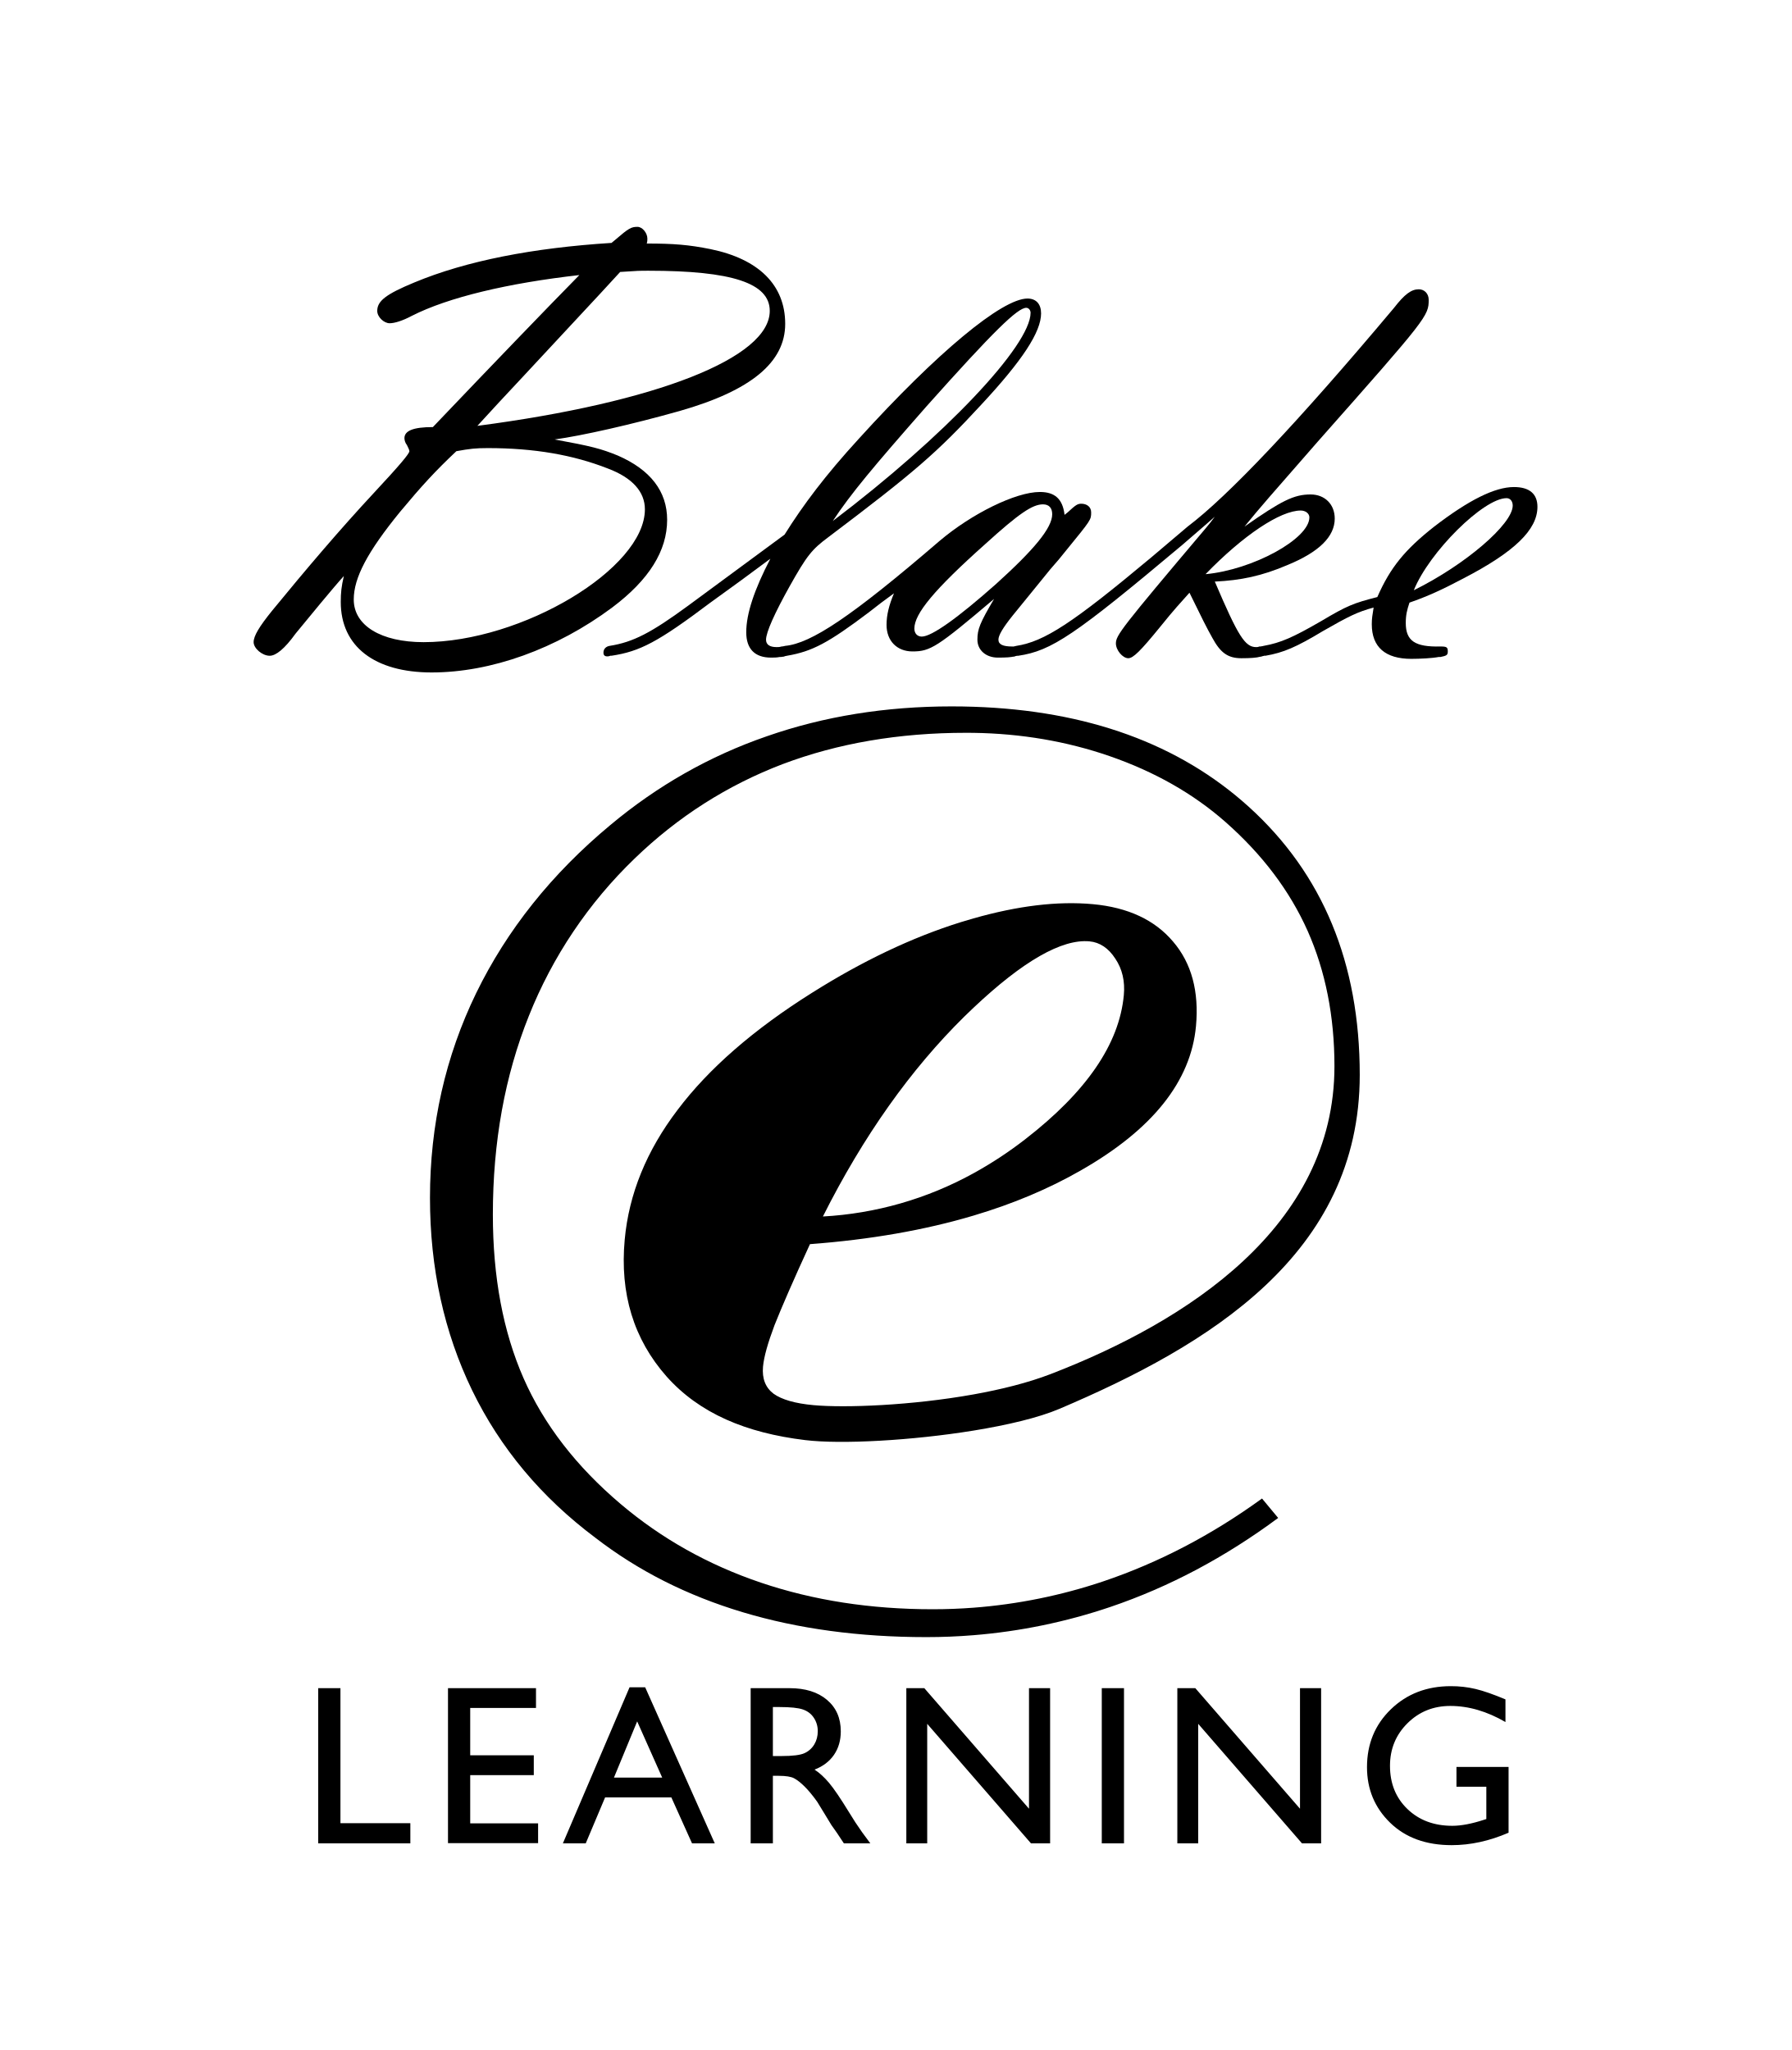
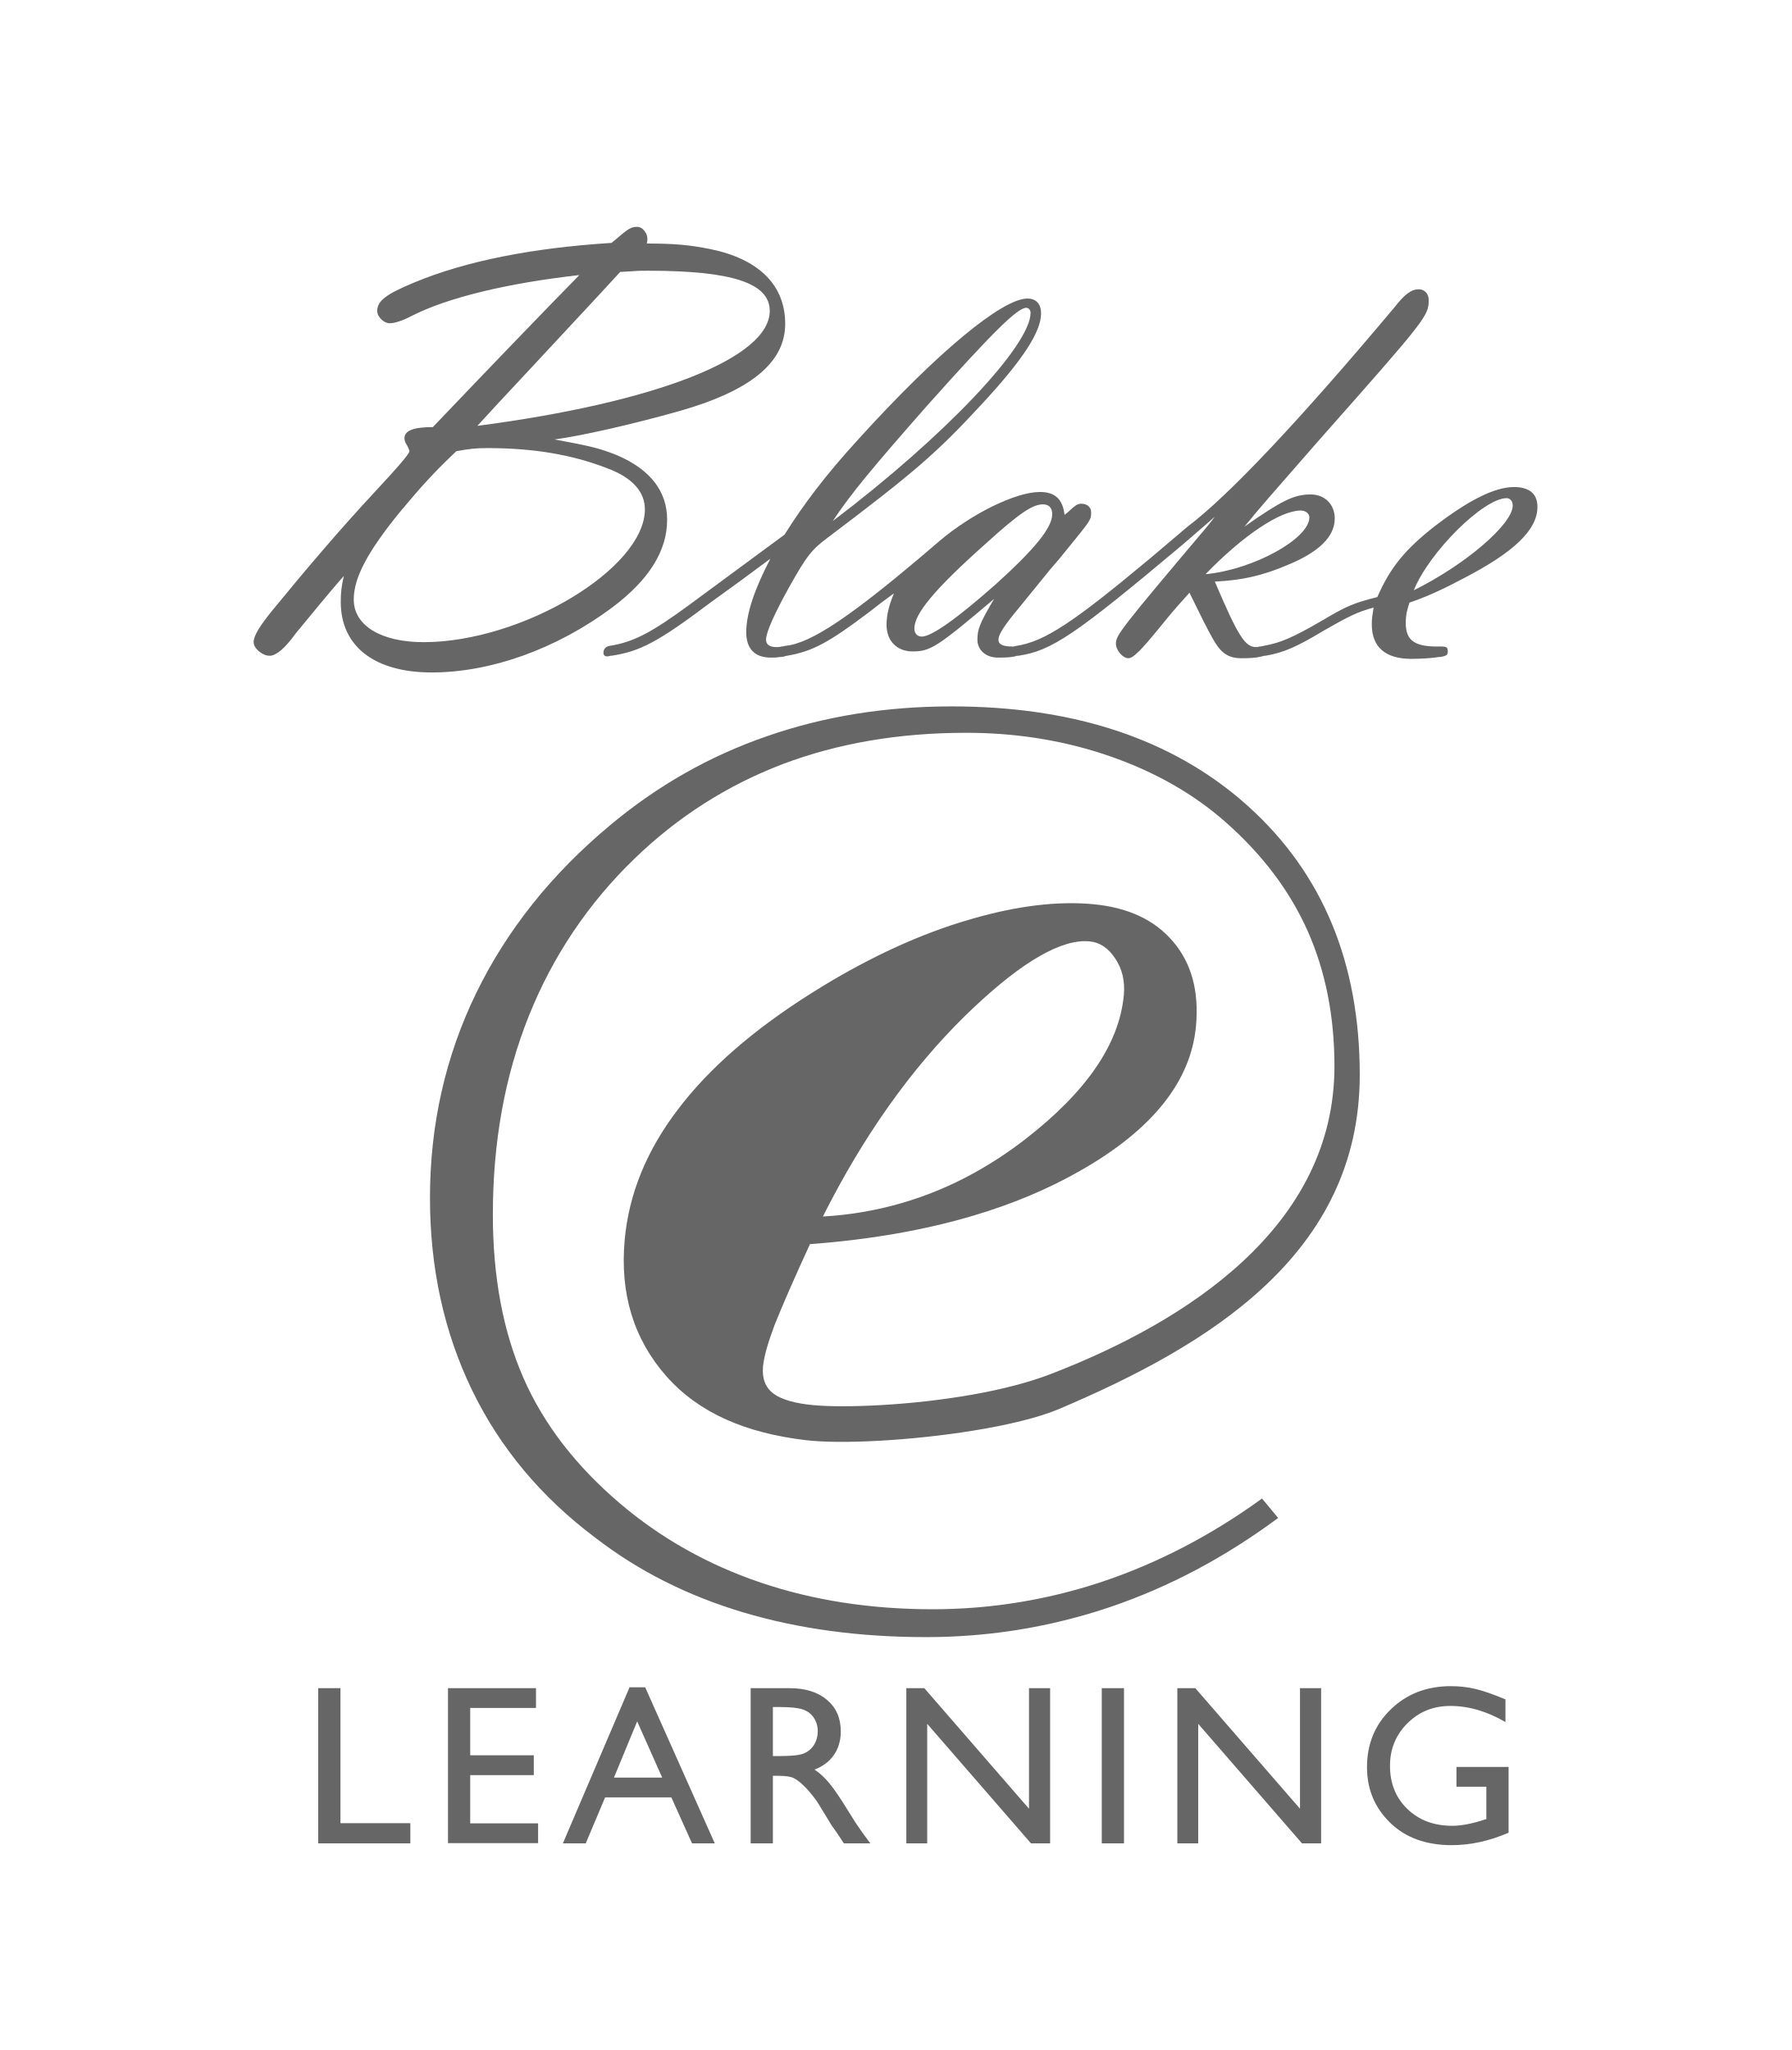
<svg xmlns="http://www.w3.org/2000/svg" width="149.598" height="171.175" viewBox="0, 0, 149.598, 171.175" version="1.1" id="svg408">
  <defs id="defs4941" />
-   <path d="m 81.274,119.454 v -3.02 c -5.189,0.93 -10.723,1.135 -13.346,0.897 -1.547,-0.14 -2.664,-0.467 -3.343,-0.953 -0.673,-0.509 -0.975,-1.256 -0.884,-2.264 0.078,-0.839 0.405,-1.977 0.962,-3.466 0.582,-1.461 1.562,-3.735 2.957,-6.761 5.025,-0.378 9.577,-1.171 13.654,-2.385 v -3.534 a 29.345,29.345 0 0 1 -12.573,3.609 c 3.374,-6.719 7.339,-12.295 11.817,-16.703 0.256,-0.249 0.509,-0.492 0.756,-0.726 v -7.462 c -0.348,0.097 -0.698,0.203 -1.053,0.312 -4.117,1.285 -8.248,3.268 -12.414,5.891 -4.903,3.078 -8.658,6.36 -11.23,9.775 -2.6,3.415 -4.074,7.032 -4.423,10.851 -0.414,4.507 0.751,8.314 3.498,11.424 2.747,3.083 6.628,4.709 11.561,5.308 3.002,0.367 8.922,0.041 14.061,-0.793 m 0,-58.261 a 42.303,42.303 0 0 0 -0.619,-0.004 c -5.6,0 -10.699,0.872 -15.322,2.617 -4.606,1.761 -8.724,4.378 -12.352,7.883 a 37.505,37.505 0 0 0 -8.832,13.149 c -2.006,5.005 -3.002,10.531 -3.002,16.577 0,5.236 0.859,9.782 2.557,13.655 1.7,3.874 4.409,7.378 8.114,10.516 3.413,2.893 7.317,5.082 11.71,6.566 4.392,1.484 9.168,2.22 14.341,2.22 1.143,0 2.278,-0.043 3.405,-0.129 v 2.296 c -1.303,0.107 -2.616,0.16 -3.941,0.16 -5.586,0 -10.7,-0.69 -15.337,-2.082 -4.637,-1.393 -8.724,-3.459 -12.291,-6.215 -4.515,-3.382 -7.945,-7.485 -10.287,-12.307 -2.342,-4.837 -3.521,-10.194 -3.521,-16.072 0,-6.108 1.287,-11.803 3.857,-17.099 2.572,-5.279 6.307,-9.964 11.206,-14.037 3.918,-3.275 8.267,-5.755 13.056,-7.408 4.776,-1.668 9.92,-2.495 15.431,-2.495 0.616,0 1.225,0.01 1.827,0.03 z m 0,15.493 v 7.462 c 4.139,-3.909 7.381,-5.756 9.681,-5.545 0.864,0.08 1.588,0.566 2.154,1.439 0.59,0.875 0.821,1.89 0.715,3.046 -0.376,4.09 -3.128,8.086 -8.234,12.041 a 32.948,32.948 0 0 1 -4.316,2.839 v 3.534 c 3.293,-0.979 6.275,-2.233 8.945,-3.765 6.004,-3.421 9.205,-7.451 9.629,-12.06 0.263,-2.882 -0.364,-5.249 -1.914,-7.055 -1.522,-1.804 -3.762,-2.855 -6.694,-3.124 -2.952,-0.27 -6.254,0.133 -9.966,1.188 m 0,57.557 a 44.66,44.66 0 0 0 10.83,-2.198 c 4.625,-1.561 9.033,-3.856 13.257,-6.919 l 1.348,1.622 c -4.439,3.291 -9.109,5.772 -14.037,7.441 a 47.555,47.555 0 0 1 -11.398,2.35 z m 30.134,-45.212 c 0,-4.178 -0.751,-7.944 -2.236,-11.295 -1.498,-3.354 -3.779,-6.383 -6.873,-9.109 -2.678,-2.356 -5.906,-4.193 -9.674,-5.495 -3.58,-1.236 -7.367,-1.88 -11.351,-1.939 v -2.179 c 9.513,0.314 17.183,3.103 22.986,8.357 6.168,5.589 9.26,13.043 9.26,22.381 0,14.995 -12.631,22.597 -25.084,27.891 -1.739,0.738 -4.332,1.351 -7.162,1.811 v -3.02 c 2.311,-0.414 4.553,-0.973 6.439,-1.699 11.331,-4.367 23.695,-12.281 23.695,-25.704" id="path316" style="fill:#000000;fill-opacity:1" />
-   <path d="m 26.567,153.922 h 7.691 v -1.688 h -5.836 v -11.272 h -1.855 z m 10.834,-0.019 h 7.523 v -1.651 h -5.668 v -4.026 h 5.308 v -1.661 h -5.308 v -3.952 h 5.492 v -1.651 h -7.347 z m 9.591,0.019 H 48.9 l 1.619,-3.842 h 5.528 l 1.729,3.842 h 1.898 L 53.863,140.887 H 52.56 Z m 4.264,-5.492 1.939,-4.695 2.09,4.695 z m 13.269,5.492 v -5.641 h 0.483 c 0.606,0 1.039,0.07 1.295,0.209 0.258,0.139 0.545,0.366 0.865,0.681 0.319,0.314 0.67,0.737 1.053,1.27 l 0.619,1.011 0.576,0.948 0.361,0.509 0.11,0.159 0.566,0.854 h 2.208 l -0.686,-0.929 a 25.12,25.12 0 0 1 -1.086,-1.659 c -0.717,-1.17 -1.274,-1.989 -1.67,-2.46 -0.396,-0.469 -0.801,-0.841 -1.215,-1.112 0.705,-0.272 1.246,-0.684 1.623,-1.234 0.377,-0.55 0.567,-1.204 0.567,-1.958 0,-1.107 -0.385,-1.985 -1.155,-2.634 -0.77,-0.651 -1.811,-0.974 -3.123,-0.974 H 62.67 v 12.96 z m 2.509,-11.18 c 0.394,0.137 0.698,0.37 0.914,0.701 0.216,0.331 0.325,0.701 0.325,1.109 0,0.414 -0.097,0.784 -0.292,1.108 a 1.82,1.82 0 0 1 -0.817,0.729 c -0.349,0.161 -0.994,0.241 -1.933,0.241 h -0.706 v -4.092 h 0.557 c 0.908,0 1.559,0.069 1.952,0.204 m 18.873,8.286 -8.739,-10.066 h -1.502 v 12.96 h 1.743 v -9.982 l 8.665,9.982 h 1.596 v -12.96 h -1.763 z m 6.076,2.894 h 1.855 v -12.96 h -1.855 z m 16.549,-2.894 -8.739,-10.066 h -1.502 v 12.96 h 1.743 v -9.982 l 8.665,9.982 h 1.596 v -12.96 h -1.763 z m 13.062,-1.837 h 2.494 v 2.699 l -0.176,0.056 c -1.033,0.339 -1.92,0.509 -2.662,0.509 -1.527,0 -2.777,-0.466 -3.748,-1.4 -0.972,-0.935 -1.457,-2.137 -1.457,-3.609 0,-1.404 0.485,-2.588 1.457,-3.553 0.971,-0.965 2.164,-1.447 3.58,-1.447 1.523,0 3.057,0.448 4.603,1.344 v -1.891 c -1.003,-0.421 -1.831,-0.71 -2.487,-0.868 a 8.787,8.787 0 0 0 -2.078,-0.236 c -2.004,0 -3.671,0.643 -5.001,1.929 -1.33,1.287 -1.994,2.897 -1.994,4.834 0,1.837 0.641,3.381 1.926,4.634 1.283,1.252 2.998,1.878 5.144,1.878 1.571,0 3.153,-0.346 4.75,-1.039 v -5.493 h -4.351 v 1.653" id="path358" style="fill:#000000;fill-opacity:1" />
-   <g id="g4947">
+   <path d="m 81.274,119.454 v -3.02 c -5.189,0.93 -10.723,1.135 -13.346,0.897 -1.547,-0.14 -2.664,-0.467 -3.343,-0.953 -0.673,-0.509 -0.975,-1.256 -0.884,-2.264 0.078,-0.839 0.405,-1.977 0.962,-3.466 0.582,-1.461 1.562,-3.735 2.957,-6.761 5.025,-0.378 9.577,-1.171 13.654,-2.385 v -3.534 a 29.345,29.345 0 0 1 -12.573,3.609 c 3.374,-6.719 7.339,-12.295 11.817,-16.703 0.256,-0.249 0.509,-0.492 0.756,-0.726 v -7.462 c -0.348,0.097 -0.698,0.203 -1.053,0.312 -4.117,1.285 -8.248,3.268 -12.414,5.891 -4.903,3.078 -8.658,6.36 -11.23,9.775 -2.6,3.415 -4.074,7.032 -4.423,10.851 -0.414,4.507 0.751,8.314 3.498,11.424 2.747,3.083 6.628,4.709 11.561,5.308 3.002,0.367 8.922,0.041 14.061,-0.793 m 0,-58.261 a 42.303,42.303 0 0 0 -0.619,-0.004 c -5.6,0 -10.699,0.872 -15.322,2.617 -4.606,1.761 -8.724,4.378 -12.352,7.883 a 37.505,37.505 0 0 0 -8.832,13.149 c -2.006,5.005 -3.002,10.531 -3.002,16.577 0,5.236 0.859,9.782 2.557,13.655 1.7,3.874 4.409,7.378 8.114,10.516 3.413,2.893 7.317,5.082 11.71,6.566 4.392,1.484 9.168,2.22 14.341,2.22 1.143,0 2.278,-0.043 3.405,-0.129 v 2.296 c -1.303,0.107 -2.616,0.16 -3.941,0.16 -5.586,0 -10.7,-0.69 -15.337,-2.082 -4.637,-1.393 -8.724,-3.459 -12.291,-6.215 -4.515,-3.382 -7.945,-7.485 -10.287,-12.307 -2.342,-4.837 -3.521,-10.194 -3.521,-16.072 0,-6.108 1.287,-11.803 3.857,-17.099 2.572,-5.279 6.307,-9.964 11.206,-14.037 3.918,-3.275 8.267,-5.755 13.056,-7.408 4.776,-1.668 9.92,-2.495 15.431,-2.495 0.616,0 1.225,0.01 1.827,0.03 z m 0,15.493 v 7.462 c 4.139,-3.909 7.381,-5.756 9.681,-5.545 0.864,0.08 1.588,0.566 2.154,1.439 0.59,0.875 0.821,1.89 0.715,3.046 -0.376,4.09 -3.128,8.086 -8.234,12.041 a 32.948,32.948 0 0 1 -4.316,2.839 v 3.534 c 3.293,-0.979 6.275,-2.233 8.945,-3.765 6.004,-3.421 9.205,-7.451 9.629,-12.06 0.263,-2.882 -0.364,-5.249 -1.914,-7.055 -1.522,-1.804 -3.762,-2.855 -6.694,-3.124 -2.952,-0.27 -6.254,0.133 -9.966,1.188 m 0,57.557 a 44.66,44.66 0 0 0 10.83,-2.198 c 4.625,-1.561 9.033,-3.856 13.257,-6.919 l 1.348,1.622 c -4.439,3.291 -9.109,5.772 -14.037,7.441 a 47.555,47.555 0 0 1 -11.398,2.35 z m 30.134,-45.212 c 0,-4.178 -0.751,-7.944 -2.236,-11.295 -1.498,-3.354 -3.779,-6.383 -6.873,-9.109 -2.678,-2.356 -5.906,-4.193 -9.674,-5.495 -3.58,-1.236 -7.367,-1.88 -11.351,-1.939 v -2.179 c 9.513,0.314 17.183,3.103 22.986,8.357 6.168,5.589 9.26,13.043 9.26,22.381 0,14.995 -12.631,22.597 -25.084,27.891 -1.739,0.738 -4.332,1.351 -7.162,1.811 v -3.02 c 2.311,-0.414 4.553,-0.973 6.439,-1.699 11.331,-4.367 23.695,-12.281 23.695,-25.704" id="path316" style="fill:#000000;fill-opacity:1;opacity:0.6" />
+   <path d="m 26.567,153.922 h 7.691 v -1.688 h -5.836 v -11.272 h -1.855 z m 10.834,-0.019 h 7.523 v -1.651 h -5.668 v -4.026 h 5.308 v -1.661 h -5.308 v -3.952 h 5.492 v -1.651 h -7.347 z m 9.591,0.019 H 48.9 l 1.619,-3.842 h 5.528 l 1.729,3.842 h 1.898 L 53.863,140.887 H 52.56 Z m 4.264,-5.492 1.939,-4.695 2.09,4.695 z m 13.269,5.492 v -5.641 h 0.483 c 0.606,0 1.039,0.07 1.295,0.209 0.258,0.139 0.545,0.366 0.865,0.681 0.319,0.314 0.67,0.737 1.053,1.27 l 0.619,1.011 0.576,0.948 0.361,0.509 0.11,0.159 0.566,0.854 h 2.208 l -0.686,-0.929 a 25.12,25.12 0 0 1 -1.086,-1.659 c -0.717,-1.17 -1.274,-1.989 -1.67,-2.46 -0.396,-0.469 -0.801,-0.841 -1.215,-1.112 0.705,-0.272 1.246,-0.684 1.623,-1.234 0.377,-0.55 0.567,-1.204 0.567,-1.958 0,-1.107 -0.385,-1.985 -1.155,-2.634 -0.77,-0.651 -1.811,-0.974 -3.123,-0.974 H 62.67 v 12.96 z m 2.509,-11.18 c 0.394,0.137 0.698,0.37 0.914,0.701 0.216,0.331 0.325,0.701 0.325,1.109 0,0.414 -0.097,0.784 -0.292,1.108 a 1.82,1.82 0 0 1 -0.817,0.729 c -0.349,0.161 -0.994,0.241 -1.933,0.241 h -0.706 v -4.092 h 0.557 c 0.908,0 1.559,0.069 1.952,0.204 m 18.873,8.286 -8.739,-10.066 h -1.502 v 12.96 h 1.743 v -9.982 l 8.665,9.982 h 1.596 v -12.96 h -1.763 z m 6.076,2.894 h 1.855 v -12.96 h -1.855 z m 16.549,-2.894 -8.739,-10.066 h -1.502 v 12.96 h 1.743 v -9.982 l 8.665,9.982 h 1.596 v -12.96 h -1.763 z m 13.062,-1.837 h 2.494 v 2.699 l -0.176,0.056 c -1.033,0.339 -1.92,0.509 -2.662,0.509 -1.527,0 -2.777,-0.466 -3.748,-1.4 -0.972,-0.935 -1.457,-2.137 -1.457,-3.609 0,-1.404 0.485,-2.588 1.457,-3.553 0.971,-0.965 2.164,-1.447 3.58,-1.447 1.523,0 3.057,0.448 4.603,1.344 v -1.891 c -1.003,-0.421 -1.831,-0.71 -2.487,-0.868 a 8.787,8.787 0 0 0 -2.078,-0.236 c -2.004,0 -3.671,0.643 -5.001,1.929 -1.33,1.287 -1.994,2.897 -1.994,4.834 0,1.837 0.641,3.381 1.926,4.634 1.283,1.252 2.998,1.878 5.144,1.878 1.571,0 3.153,-0.346 4.75,-1.039 v -5.493 h -4.351 v 1.653" id="path358" style="fill:#000000;fill-opacity:1;opacity:0.6" />
+   <g id="g4947" style="opacity:0.6">
    <path fill="#FFFFFE" style="fill:#000000;fill-opacity:1" id="path400" d="M51.363 20.026c1.134-.981 1.341-1.084 1.858-1.084.412 0 .826.515.826.981 0 .103 0 .258-.053.412 2.27 0 3.509.104 5.315.465 4.025.825 6.244 2.992 6.244 6.243 0 3.2-2.838 5.573-8.824 7.278-4.025 1.134-8.154 2.064-10.424 2.374 3.097.567 3.871.773 5.265 1.34 2.733 1.188 4.127 2.994 4.127 5.368 0 2.58-1.497 5.005-4.593 7.328-4.644 3.458-10.115 5.419-15.069 5.419-4.748 0-7.586-2.168-7.586-5.883 0-.776.052-1.291.258-2.168-.721.773-3.095 3.664-4.025 4.8-.929 1.29-1.652 1.857-2.166 1.857-.621 0-1.342-.619-1.342-1.136 0-.515.463-1.29 1.547-2.631 2.787-3.407 5.728-6.864 8.516-9.856 2.115-2.271 2.941-3.252 2.941-3.458 0-.103-.104-.31-.207-.517a.969.969 0 0 1-.207-.567c0-.619.724-.93 2.375-.93 5.315-5.572 9.391-9.804 12.23-12.693-5.935.67-10.941 1.856-13.984 3.404-.774.413-1.445.619-1.858.619-.464 0-1.033-.514-1.033-1.031 0-.825.723-1.393 3.096-2.374 4.336-1.806 9.908-2.889 16.463-3.303l.31-.257zm-7.586 11.3c-2.117 2.272-2.323 2.478-3.923 4.233 14.967-1.961 24.41-5.676 24.41-9.599 0-2.322-3.149-3.354-10.115-3.354-.774 0-.877 0-2.373.102-2.117 2.322-4.801 5.161-7.999 8.618M33.405 42.732c-2.737 3.354-3.872 5.521-3.872 7.328 0 2.168 2.27 3.56 5.831 3.56 8.207 0 18.476-6.14 18.476-11.094 0-1.446-1.033-2.632-3.097-3.407-2.889-1.134-6.141-1.703-10.012-1.703-1.032 0-1.495.052-2.631.259-1.754 1.651-2.89 2.89-4.695 5.057M65.088 54.86c-.258.05-.465.05-.723.05-1.341 0-2.064-.722-2.064-2.115 0-1.548.671-3.56 2.013-6.141a316.254 316.254 0 0 1-5.006 3.664c-4.386 3.302-5.883 4.077-8.257 4.437h-.104c-.102.052-.205.052-.257.052-.207 0-.31-.103-.31-.309 0-.31.206-.516.517-.568 1.961-.31 3.457-1.084 6.552-3.354l8.051-5.935c1.549-2.477 3.406-4.954 6.194-7.999 6.552-7.224 11.972-11.714 14.087-11.714.723 0 1.135.464 1.135 1.238 0 1.548-1.547 3.922-5.006 7.638-3.714 4.025-5.572 5.625-12.746 11.043-1.392 1.033-1.806 1.549-3.252 4.129-1.237 2.22-1.959 3.819-1.959 4.438 0 .413.31.619.877.619.155 0 .258 0 .412-.051h.104c.207 0 .361.206.361.413 0 .309-.102.412-.515.465h-.104zm20.951-28.745c0-.207-.154-.413-.36-.413-.724 0-2.735 1.961-8.31 8.206-4.489 5.108-6.346 7.328-7.843 9.598 9.339-7.07 16.513-14.656 16.513-17.391" />
    <path fill="#FFFFFE" style="fill:#000000;fill-opacity:1" id="path402" d="M89.135 42.783c.67-.619.824-.722 1.135-.722.464 0 .826.259.826.722 0 .62 0 .62-2.065 3.149-.619.773-.619.773-1.341 1.598-.93 1.136-1.961 2.426-3.149 3.872-.826 1.032-1.186 1.652-1.186 2.012 0 .412.412.568 1.135.568.413 0 .516.103.516.413 0 .413-.309.515-1.703.515-.981 0-1.703-.619-1.703-1.496 0-.878.207-1.393 1.392-3.405-4.746 4.024-5.314 4.386-6.81 4.386-1.29 0-2.168-.877-2.168-2.219 0-.826.207-1.651.62-2.633-.981.724-1.138.826-2.117 1.601-3.355 2.528-4.695 3.251-6.812 3.611l-.258.053h-.102c-.207 0-.312-.104-.312-.311 0-.308.209-.515.518-.567 2.168-.206 5.521-2.426 12.9-8.772 2.684-2.271 6.348-4.078 8.362-4.078 1.236 0 1.908.569 2.062 1.91l.26-.207zm-6.864 2.632c-4.283 3.82-5.935 5.831-5.935 7.071 0 .413.259.669.619.669.826 0 2.994-1.547 6.194-4.385 3.199-2.891 4.696-4.697 4.696-5.831 0-.517-.259-.826-.774-.826-.878 0-2.014.774-4.8 3.302" />
    <path fill="#FFFFFE" style="fill:#000000;fill-opacity:1" id="path404" d="M100.594 43.867l-1.909 1.651c-8.98 7.535-10.89 8.825-13.675 9.238h-.105c-.155.051-.256.051-.256.051-.207 0-.311-.103-.311-.309 0-.31.207-.516.517-.568 2.321-.361 4.643-1.857 11.25-7.379l3.045-2.58c3.354-2.529 9.133-8.619 17.235-18.269.878-1.135 1.445-1.547 2.064-1.547.463 0 .827.36.827.876 0 1.342-.104 1.497-9.239 11.818-3.922 4.49-4.799 5.47-6.14 7.122 3.095-2.168 4.129-2.684 5.521-2.684 1.188 0 2.014.827 2.014 2.013 0 1.496-1.291 2.786-3.923 3.87-2.167.929-3.923 1.29-6.089 1.393 1.959 4.593 2.527 5.471 3.457 5.471.052 0 .154 0 .258-.052h.207c.154 0 .31.206.31.413 0 .412-.465.567-2.013.567-1.135 0-1.755-.464-2.426-1.702-.465-.827-.877-1.652-1.909-3.768-.825.929-1.189 1.291-2.478 2.89-1.599 1.961-2.218 2.58-2.631 2.58-.464 0-1.033-.671-1.033-1.238 0-.671.465-1.291 7.484-9.599.257-.309.516-.619.774-.98l-.826.722zm8.721-.67c0-.31-.311-.568-.722-.568-1.703 0-4.8 2.064-7.947 5.315 3.922-.361 8.669-2.942 8.669-4.747" />
    <path fill="#FFFFFE" style="fill:#000000;fill-opacity:1" id="path406" d="M120.098 54.86c-.516.102-1.549.154-2.272.154-2.168 0-3.301-.981-3.301-2.89 0-.465.051-.774.153-1.393-1.34.361-2.063.722-4.231 1.962-2.218 1.34-3.301 1.805-4.798 2.062h-.104c-.154.052-.258.052-.258.052-.207 0-.309-.103-.309-.309 0-.31.206-.516.516-.568 1.445-.258 2.477-.722 4.799-2.064 2.168-1.29 2.683-1.497 4.695-2.013 1.084-2.477 2.323-3.973 4.749-5.883 2.888-2.219 5.056-3.302 6.657-3.302 1.29 0 1.961.568 1.961 1.652 0 1.908-1.909 3.766-6.193 5.985-1.755.93-2.994 1.496-4.49 2.013-.207.619-.31 1.032-.31 1.703 0 1.496.775 2.012 2.89 1.961.517 0 .619.051.619.413 0 .309-.102.36-.619.465h-.154zm6.193-12.645c0-.361-.207-.619-.516-.619-1.91 0-6.451 4.49-7.742 7.69 4.284-2.116 8.258-5.522 8.258-7.071" />
  </g>
</svg>
